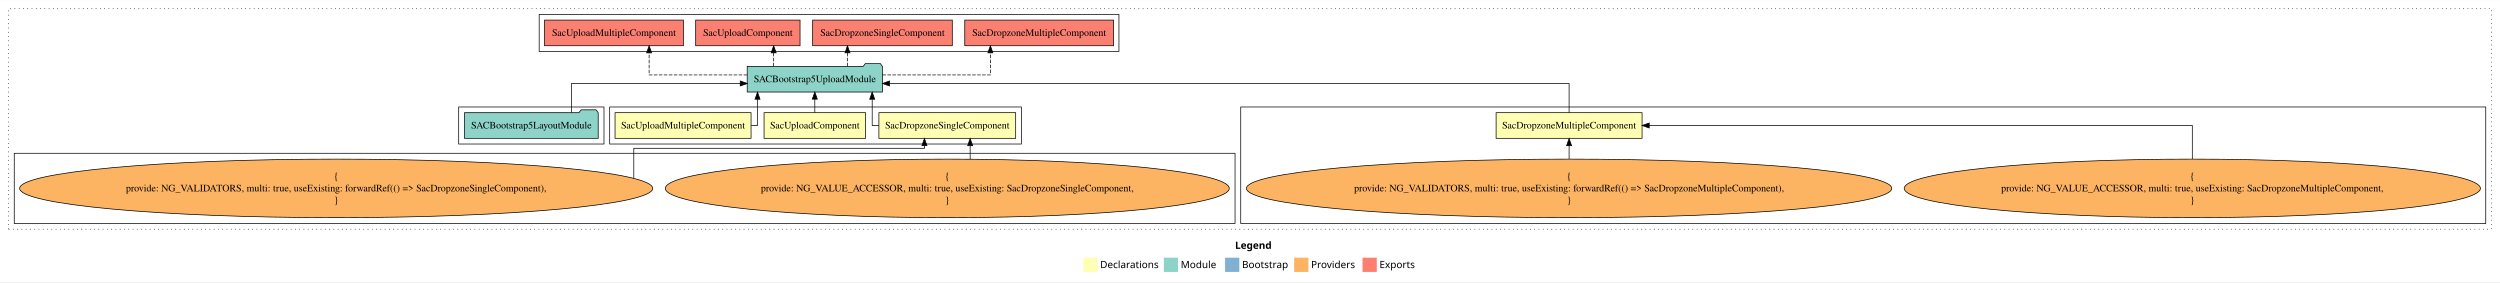
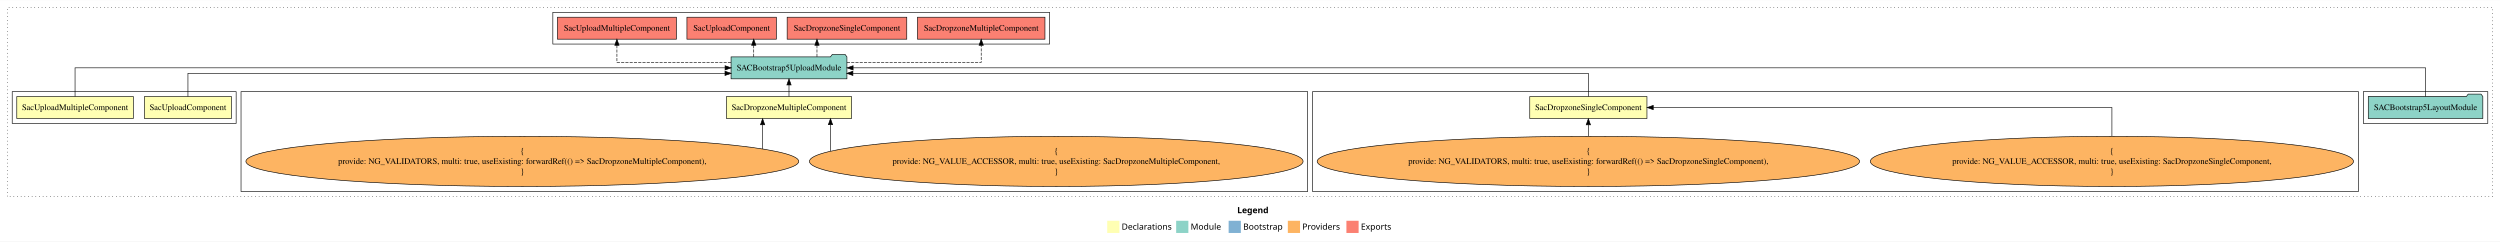
- <svg xmlns="http://www.w3.org/2000/svg" width="3510pt" height="396pt" viewBox="0.00 0.00 3510.00 395.59">
+ <svg xmlns="http://www.w3.org/2000/svg" width="4097pt" height="396pt" viewBox="0.00 0.00 4097.00 395.59">
  <g id="graph0" class="graph" transform="scale(1 1) rotate(0) translate(4 391.59)">
-     <polygon fill="white" stroke="transparent" points="-4,4 -4,-391.59 3506,-391.59 3506,4 -4,4" />
-     <text text-anchor="start" x="1730.01" y="-42.4" font-family="Times-12" font-weight="bold" font-size="14.00">Legend</text>
-     <polygon fill="#ffffb3" stroke="transparent" points="1517,-10 1517,-30 1537,-30 1537,-10 1517,-10" />
-     <text text-anchor="start" x="1540.63" y="-15.4" font-family="Times-12" font-size="14.00">  Declarations</text>
-     <polygon fill="#8dd3c7" stroke="transparent" points="1630,-10 1630,-30 1650,-30 1650,-10 1630,-10" />
-     <text text-anchor="start" x="1653.73" y="-15.4" font-family="Times-12" font-size="14.00">  Module</text>
-     <polygon fill="#80b1d3" stroke="transparent" points="1716,-10 1716,-30 1736,-30 1736,-10 1716,-10" />
-     <text text-anchor="start" x="1739.78" y="-15.4" font-family="Times-12" font-size="14.00">  Bootstrap</text>
-     <polygon fill="#fdb462" stroke="transparent" points="1813,-10 1813,-30 1833,-30 1833,-10 1813,-10" />
-     <text text-anchor="start" x="1836.67" y="-15.4" font-family="Times-12" font-size="14.00">  Providers</text>
-     <polygon fill="#fb8072" stroke="transparent" points="1909,-10 1909,-30 1929,-30 1929,-10 1909,-10" />
-     <text text-anchor="start" x="1932.73" y="-15.4" font-family="Times-12" font-size="14.00">  Exports</text>
+     <polygon fill="white" stroke="transparent" points="-4,4 -4,-391.59 4093,-391.59 4093,4 -4,4" />
+     <text text-anchor="start" x="2023.51" y="-42.4" font-family="Times-12" font-weight="bold" font-size="14.00">Legend</text>
+     <polygon fill="#ffffb3" stroke="transparent" points="1810.5,-10 1810.5,-30 1830.5,-30 1830.5,-10 1810.5,-10" />
+     <text text-anchor="start" x="1834.13" y="-15.4" font-family="Times-12" font-size="14.00">  Declarations</text>
+     <polygon fill="#8dd3c7" stroke="transparent" points="1923.5,-10 1923.5,-30 1943.5,-30 1943.5,-10 1923.5,-10" />
+     <text text-anchor="start" x="1947.23" y="-15.4" font-family="Times-12" font-size="14.00">  Module</text>
+     <polygon fill="#80b1d3" stroke="transparent" points="2009.5,-10 2009.5,-30 2029.5,-30 2029.5,-10 2009.5,-10" />
+     <text text-anchor="start" x="2033.28" y="-15.4" font-family="Times-12" font-size="14.00">  Bootstrap</text>
+     <polygon fill="#fdb462" stroke="transparent" points="2106.5,-10 2106.5,-30 2126.5,-30 2126.5,-10 2106.5,-10" />
+     <text text-anchor="start" x="2130.17" y="-15.4" font-family="Times-12" font-size="14.00">  Providers</text>
+     <polygon fill="#fb8072" stroke="transparent" points="2202.5,-10 2202.5,-30 2222.5,-30 2222.5,-10 2202.5,-10" />
+     <text text-anchor="start" x="2226.23" y="-15.4" font-family="Times-12" font-size="14.00">  Exports</text>
    <g id="clust1" class="cluster">
-       <polygon fill="none" stroke="black" stroke-dasharray="1,5" points="8,-70 8,-379.59 3494,-379.59 3494,-70 8,-70" />
+       <polygon fill="none" stroke="black" stroke-dasharray="1,5" points="8,-70 8,-379.59 4081,-379.59 4081,-70 8,-70" />
+     </g>
+     <g id="clust8" class="cluster">
+       <polygon fill="none" stroke="black" points="902,-319.59 902,-371.59 1716,-371.59 1716,-319.59 902,-319.59" />
+     </g>
+     <g id="clust7" class="cluster">
+       <polygon fill="none" stroke="black" points="3869,-189.59 3869,-241.59 4073,-241.59 4073,-189.59 3869,-189.59" />
+     </g>
+     <g id="clust4" class="cluster">
+       <polygon fill="none" stroke="black" points="2147,-78 2147,-241.59 3861,-241.59 3861,-78 2147,-78" />
    </g>
    <g id="clust3" class="cluster">
-       <polygon fill="none" stroke="black" points="1738,-78 1738,-241.59 3486,-241.59 3486,-78 1738,-78" />
+       <polygon fill="none" stroke="black" points="391,-78 391,-241.59 2139,-241.59 2139,-78 391,-78" />
    </g>
    <g id="clust2" class="cluster">
-       <polygon fill="none" stroke="black" points="852,-189.59 852,-241.59 1430,-241.59 1430,-189.59 852,-189.59" />
-     </g>
-     <g id="clust4" class="cluster">
-       <polygon fill="none" stroke="black" points="16,-78 16,-176.59 1730,-176.59 1730,-78 16,-78" />
-     </g>
-     <g id="clust8" class="cluster">
-       <polygon fill="none" stroke="black" points="753,-319.59 753,-371.59 1567,-371.59 1567,-319.59 753,-319.59" />
-     </g>
-     <g id="clust7" class="cluster">
-       <polygon fill="none" stroke="black" points="640,-189.59 640,-241.59 844,-241.59 844,-189.59 640,-189.59" />
+       <polygon fill="none" stroke="black" points="16,-189.59 16,-241.59 383,-241.59 383,-189.59 16,-189.59" />
    </g>
    <g id="node1" class="node">
-       <polygon fill="#ffffb3" stroke="black" points="2301.46,-233.59 2096.54,-233.59 2096.54,-197.59 2301.46,-197.59 2301.46,-233.59" />
-       <text text-anchor="middle" x="2199" y="-211.39" font-family="Times,serif" font-size="14.00">SacDropzoneMultipleComponent</text>
+       <polygon fill="#ffffb3" stroke="black" points="1391.46,-233.59 1186.54,-233.59 1186.54,-197.59 1391.46,-197.59 1391.46,-233.59" />
+       <text text-anchor="middle" x="1289" y="-211.39" font-family="Times,serif" font-size="14.00">SacDropzoneMultipleComponent</text>
    </g>
    <g id="node5" class="node">
-       <polygon fill="#8dd3c7" stroke="black" points="1234.93,-298.59 1231.93,-302.59 1210.93,-302.59 1207.93,-298.59 1045.07,-298.59 1045.07,-262.59 1234.93,-262.59 1234.93,-298.59" />
-       <text text-anchor="middle" x="1140" y="-276.39" font-family="Times,serif" font-size="14.00">SACBootstrap5UploadModule</text>
+       <polygon fill="#8dd3c7" stroke="black" points="1383.93,-298.59 1380.93,-302.59 1359.93,-302.59 1356.93,-298.59 1194.07,-298.59 1194.07,-262.59 1383.93,-262.59 1383.93,-298.59" />
+       <text text-anchor="middle" x="1289" y="-276.39" font-family="Times,serif" font-size="14.00">SACBootstrap5UploadModule</text>
    </g>
    <g id="edge1" class="edge">
-       <path fill="none" stroke="black" d="M2199,-233.61C2199,-250.96 2199,-274.59 2199,-274.59 2199,-274.59 1244.91,-274.59 1244.91,-274.59" />
-       <polygon fill="black" stroke="black" points="1244.91,-271.09 1234.91,-274.59 1244.91,-278.09 1244.91,-271.09" />
+       <path fill="none" stroke="black" d="M1289,-233.7C1289,-233.7 1289,-252.58 1289,-252.58" />
+       <polygon fill="black" stroke="black" points="1285.5,-252.58 1289,-262.58 1292.5,-252.58 1285.5,-252.58" />
    </g>
    <g id="node2" class="node">
-       <polygon fill="#ffffb3" stroke="black" points="1422.02,-233.59 1229.98,-233.59 1229.98,-197.59 1422.02,-197.59 1422.02,-233.59" />
-       <text text-anchor="middle" x="1326" y="-211.39" font-family="Times,serif" font-size="14.00">SacDropzoneSingleComponent</text>
+       <polygon fill="#ffffb3" stroke="black" points="2695.02,-233.59 2502.98,-233.59 2502.98,-197.59 2695.02,-197.59 2695.02,-233.59" />
+       <text text-anchor="middle" x="2599" y="-211.39" font-family="Times,serif" font-size="14.00">SacDropzoneSingleComponent</text>
    </g>
    <g id="edge4" class="edge">
-       <path fill="none" stroke="black" d="M1229.92,-215.59C1224.11,-215.59 1220.56,-215.59 1220.56,-215.59 1220.56,-215.59 1220.56,-252.48 1220.56,-252.48" />
-       <polygon fill="black" stroke="black" points="1217.06,-252.48 1220.56,-262.48 1224.06,-252.48 1217.06,-252.48" />
+       <path fill="none" stroke="black" d="M2599,-233.62C2599,-249.99 2599,-271.59 2599,-271.59 2599,-271.59 1393.74,-271.59 1393.74,-271.59" />
+       <polygon fill="black" stroke="black" points="1393.74,-268.09 1383.74,-271.59 1393.74,-275.09 1393.74,-268.09" />
    </g>
    <g id="node3" class="node">
-       <polygon fill="#ffffb3" stroke="black" points="1211.26,-233.59 1068.74,-233.59 1068.74,-197.59 1211.26,-197.59 1211.26,-233.59" />
-       <text text-anchor="middle" x="1140" y="-211.39" font-family="Times,serif" font-size="14.00">SacUploadComponent</text>
+       <polygon fill="#ffffb3" stroke="black" points="375.26,-233.59 232.74,-233.59 232.74,-197.59 375.26,-197.59 375.26,-233.59" />
+       <text text-anchor="middle" x="304" y="-211.39" font-family="Times,serif" font-size="14.00">SacUploadComponent</text>
    </g>
    <g id="edge7" class="edge">
-       <path fill="none" stroke="black" d="M1140,-233.7C1140,-233.7 1140,-252.58 1140,-252.58" />
-       <polygon fill="black" stroke="black" points="1136.5,-252.58 1140,-262.58 1143.5,-252.58 1136.5,-252.58" />
+       <path fill="none" stroke="black" d="M304,-233.62C304,-249.99 304,-271.59 304,-271.59 304,-271.59 1184.11,-271.59 1184.11,-271.59" />
+       <polygon fill="black" stroke="black" points="1184.11,-275.09 1194.11,-271.59 1184.11,-268.09 1184.11,-275.09" />
    </g>
    <g id="node4" class="node">
-       <polygon fill="#ffffb3" stroke="black" points="1050.48,-233.59 859.52,-233.59 859.52,-197.59 1050.48,-197.59 1050.48,-233.59" />
-       <text text-anchor="middle" x="955" y="-211.39" font-family="Times,serif" font-size="14.00">SacUploadMultipleComponent</text>
+       <polygon fill="#ffffb3" stroke="black" points="214.48,-233.59 23.52,-233.59 23.52,-197.59 214.48,-197.59 214.48,-233.59" />
+       <text text-anchor="middle" x="119" y="-211.39" font-family="Times,serif" font-size="14.00">SacUploadMultipleComponent</text>
    </g>
    <g id="edge8" class="edge">
-       <path fill="none" stroke="black" d="M1050.64,-215.59C1056.18,-215.59 1059.56,-215.59 1059.56,-215.59 1059.56,-215.59 1059.56,-252.48 1059.56,-252.48" />
-       <polygon fill="black" stroke="black" points="1056.06,-252.48 1059.56,-262.48 1063.06,-252.48 1056.06,-252.48" />
+       <path fill="none" stroke="black" d="M119,-233.7C119,-252.93 119,-280.59 119,-280.59 119,-280.59 1184.25,-280.59 1184.25,-280.59" />
+       <polygon fill="black" stroke="black" points="1184.25,-284.09 1194.25,-280.59 1184.25,-277.09 1184.25,-284.09" />
    </g>
    <g id="node11" class="node">
-       <polygon fill="#fb8072" stroke="black" points="1559.46,-363.59 1350.54,-363.59 1350.54,-327.59 1559.46,-327.59 1559.46,-363.59" />
-       <text text-anchor="middle" x="1455" y="-341.39" font-family="Times,serif" font-size="14.00">SacDropzoneMultipleComponent </text>
+       <polygon fill="#fb8072" stroke="black" points="1708.46,-363.59 1499.54,-363.59 1499.54,-327.59 1708.46,-327.59 1708.46,-363.59" />
+       <text text-anchor="middle" x="1604" y="-341.39" font-family="Times,serif" font-size="14.00">SacDropzoneMultipleComponent </text>
    </g>
    <g id="edge10" class="edge">
-       <path fill="none" stroke="black" stroke-dasharray="5,2" d="M1234.96,-286.59C1304.4,-286.59 1386.51,-286.59 1386.51,-286.59 1386.51,-286.59 1386.51,-317.57 1386.51,-317.57" />
-       <polygon fill="black" stroke="black" points="1383.01,-317.57 1386.51,-327.57 1390.01,-317.57 1383.01,-317.57" />
+       <path fill="none" stroke="black" stroke-dasharray="5,2" d="M1383.94,-289.59C1476.69,-289.59 1604,-289.59 1604,-289.59 1604,-289.59 1604,-317.56 1604,-317.56" />
+       <polygon fill="black" stroke="black" points="1600.5,-317.56 1604,-327.56 1607.5,-317.56 1600.5,-317.56" />
    </g>
    <g id="node12" class="node">
-       <polygon fill="#fb8072" stroke="black" points="1333.02,-363.59 1136.98,-363.59 1136.98,-327.59 1333.02,-327.59 1333.02,-363.59" />
-       <text text-anchor="middle" x="1235" y="-341.39" font-family="Times,serif" font-size="14.00">SacDropzoneSingleComponent </text>
+       <polygon fill="#fb8072" stroke="black" points="1482.02,-363.59 1285.98,-363.59 1285.98,-327.59 1482.02,-327.59 1482.02,-363.59" />
+       <text text-anchor="middle" x="1384" y="-341.39" font-family="Times,serif" font-size="14.00">SacDropzoneSingleComponent </text>
    </g>
    <g id="edge11" class="edge">
-       <path fill="none" stroke="black" stroke-dasharray="5,2" d="M1185.85,-298.7C1185.85,-298.7 1185.85,-317.58 1185.85,-317.58" />
-       <polygon fill="black" stroke="black" points="1182.35,-317.58 1185.85,-327.58 1189.35,-317.58 1182.35,-317.58" />
+       <path fill="none" stroke="black" stroke-dasharray="5,2" d="M1334.85,-298.7C1334.85,-298.7 1334.85,-317.58 1334.85,-317.58" />
+       <polygon fill="black" stroke="black" points="1331.35,-317.58 1334.85,-327.58 1338.35,-317.58 1331.35,-317.58" />
    </g>
    <g id="node13" class="node">
-       <polygon fill="#fb8072" stroke="black" points="1119.26,-363.59 972.74,-363.59 972.74,-327.59 1119.26,-327.59 1119.26,-363.59" />
-       <text text-anchor="middle" x="1046" y="-341.39" font-family="Times,serif" font-size="14.00">SacUploadComponent </text>
+       <polygon fill="#fb8072" stroke="black" points="1268.26,-363.59 1121.74,-363.59 1121.74,-327.59 1268.26,-327.59 1268.26,-363.59" />
+       <text text-anchor="middle" x="1195" y="-341.39" font-family="Times,serif" font-size="14.00">SacUploadComponent </text>
    </g>
    <g id="edge12" class="edge">
-       <path fill="none" stroke="black" stroke-dasharray="5,2" d="M1082.21,-298.7C1082.21,-298.7 1082.21,-317.58 1082.21,-317.58" />
-       <polygon fill="black" stroke="black" points="1078.71,-317.58 1082.21,-327.58 1085.71,-317.58 1078.71,-317.58" />
+       <path fill="none" stroke="black" stroke-dasharray="5,2" d="M1231.21,-298.7C1231.21,-298.7 1231.21,-317.58 1231.21,-317.58" />
+       <polygon fill="black" stroke="black" points="1227.71,-317.58 1231.21,-327.58 1234.71,-317.58 1227.71,-317.58" />
    </g>
    <g id="node14" class="node">
-       <polygon fill="#fb8072" stroke="black" points="955.48,-363.59 760.52,-363.59 760.52,-327.59 955.48,-327.59 955.48,-363.59" />
-       <text text-anchor="middle" x="858" y="-341.39" font-family="Times,serif" font-size="14.00">SacUploadMultipleComponent </text>
+       <polygon fill="#fb8072" stroke="black" points="1104.48,-363.59 909.52,-363.59 909.52,-327.59 1104.48,-327.59 1104.48,-363.59" />
+       <text text-anchor="middle" x="1007" y="-341.39" font-family="Times,serif" font-size="14.00">SacUploadMultipleComponent </text>
    </g>
    <g id="edge13" class="edge">
-       <path fill="none" stroke="black" stroke-dasharray="5,2" d="M1045.05,-286.59C980.72,-286.59 907.38,-286.59 907.38,-286.59 907.38,-286.59 907.38,-317.57 907.38,-317.57" />
-       <polygon fill="black" stroke="black" points="903.88,-317.57 907.38,-327.57 910.88,-317.57 903.88,-317.57" />
+       <path fill="none" stroke="black" stroke-dasharray="5,2" d="M1193.92,-289.59C1112.05,-289.59 1007,-289.59 1007,-289.59 1007,-289.59 1007,-317.56 1007,-317.56" />
+       <polygon fill="black" stroke="black" points="1003.5,-317.56 1007,-327.56 1010.5,-317.56 1003.5,-317.56" />
    </g>
    <g id="node6" class="node">
-       <ellipse fill="#fdb462" stroke="black" cx="3074" cy="-127.3" rx="404.48" ry="41.09" />
-       <text text-anchor="middle" x="3074" y="-139.9" font-family="Times,serif" font-size="14.00">{</text>
-       <text text-anchor="middle" x="3074" y="-123.1" font-family="Times,serif" font-size="14.00">    provide: NG_VALUE_ACCESSOR, multi: true, useExisting: SacDropzoneMultipleComponent,</text>
-       <text text-anchor="middle" x="3074" y="-106.3" font-family="Times,serif" font-size="14.00">}</text>
+       <ellipse fill="#fdb462" stroke="black" cx="1727" cy="-127.3" rx="404.48" ry="41.09" />
+       <text text-anchor="middle" x="1727" y="-139.9" font-family="Times,serif" font-size="14.00">{</text>
+       <text text-anchor="middle" x="1727" y="-123.1" font-family="Times,serif" font-size="14.00">    provide: NG_VALUE_ACCESSOR, multi: true, useExisting: SacDropzoneMultipleComponent,</text>
+       <text text-anchor="middle" x="1727" y="-106.3" font-family="Times,serif" font-size="14.00">}</text>
    </g>
    <g id="edge2" class="edge">
-       <path fill="none" stroke="black" d="M3074,-168.6C3074,-191.58 3074,-215.59 3074,-215.59 3074,-215.59 2311.52,-215.59 2311.52,-215.59" />
-       <polygon fill="black" stroke="black" points="2311.52,-212.09 2301.52,-215.59 2311.52,-219.09 2311.52,-212.09" />
+       <path fill="none" stroke="black" d="M1357,-144.32C1357,-144.32 1357,-187.4 1357,-187.4" />
+       <polygon fill="black" stroke="black" points="1353.5,-187.4 1357,-197.4 1360.5,-187.4 1353.5,-187.4" />
    </g>
    <g id="node7" class="node">
-       <ellipse fill="#fdb462" stroke="black" cx="2199" cy="-127.3" rx="452.99" ry="41.09" />
-       <text text-anchor="middle" x="2199" y="-139.9" font-family="Times,serif" font-size="14.00">{</text>
-       <text text-anchor="middle" x="2199" y="-123.1" font-family="Times,serif" font-size="14.00">    provide: NG_VALIDATORS, multi: true, useExisting: forwardRef(() =&gt; SacDropzoneMultipleComponent),</text>
-       <text text-anchor="middle" x="2199" y="-106.3" font-family="Times,serif" font-size="14.00">}</text>
+       <ellipse fill="#fdb462" stroke="black" cx="852" cy="-127.3" rx="452.99" ry="41.09" />
+       <text text-anchor="middle" x="852" y="-139.9" font-family="Times,serif" font-size="14.00">{</text>
+       <text text-anchor="middle" x="852" y="-123.1" font-family="Times,serif" font-size="14.00">    provide: NG_VALIDATORS, multi: true, useExisting: forwardRef(() =&gt; SacDropzoneMultipleComponent),</text>
+       <text text-anchor="middle" x="852" y="-106.3" font-family="Times,serif" font-size="14.00">}</text>
    </g>
    <g id="edge3" class="edge">
-       <path fill="none" stroke="black" d="M2199,-168.6C2199,-168.6 2199,-187.26 2199,-187.26" />
-       <polygon fill="black" stroke="black" points="2195.5,-187.26 2199,-197.26 2202.5,-187.26 2195.5,-187.26" />
+       <path fill="none" stroke="black" d="M1245.76,-147.77C1245.76,-147.77 1245.76,-187.32 1245.76,-187.32" />
+       <polygon fill="black" stroke="black" points="1242.26,-187.32 1245.76,-197.32 1249.26,-187.32 1242.26,-187.32" />
    </g>
    <g id="node8" class="node">
-       <ellipse fill="#fdb462" stroke="black" cx="1326" cy="-127.3" rx="395.88" ry="41.09" />
-       <text text-anchor="middle" x="1326" y="-139.9" font-family="Times,serif" font-size="14.00">{</text>
-       <text text-anchor="middle" x="1326" y="-123.1" font-family="Times,serif" font-size="14.00">    provide: NG_VALUE_ACCESSOR, multi: true, useExisting: SacDropzoneSingleComponent,</text>
-       <text text-anchor="middle" x="1326" y="-106.3" font-family="Times,serif" font-size="14.00">}</text>
+       <ellipse fill="#fdb462" stroke="black" cx="3457" cy="-127.3" rx="395.88" ry="41.09" />
+       <text text-anchor="middle" x="3457" y="-139.9" font-family="Times,serif" font-size="14.00">{</text>
+       <text text-anchor="middle" x="3457" y="-123.1" font-family="Times,serif" font-size="14.00">    provide: NG_VALUE_ACCESSOR, multi: true, useExisting: SacDropzoneSingleComponent,</text>
+       <text text-anchor="middle" x="3457" y="-106.3" font-family="Times,serif" font-size="14.00">}</text>
    </g>
    <g id="edge5" class="edge">
-       <path fill="none" stroke="black" d="M1358.09,-168.6C1358.09,-168.6 1358.09,-187.26 1358.09,-187.26" />
-       <polygon fill="black" stroke="black" points="1354.59,-187.26 1358.09,-197.26 1361.59,-187.26 1354.59,-187.26" />
+       <path fill="none" stroke="black" d="M3457,-168.6C3457,-191.58 3457,-215.59 3457,-215.59 3457,-215.59 2705.34,-215.59 2705.34,-215.59" />
+       <polygon fill="black" stroke="black" points="2705.34,-212.09 2695.34,-215.59 2705.34,-219.09 2705.34,-212.09" />
    </g>
    <g id="node9" class="node">
-       <ellipse fill="#fdb462" stroke="black" cx="468" cy="-127.3" rx="444.4" ry="41.09" />
-       <text text-anchor="middle" x="468" y="-139.9" font-family="Times,serif" font-size="14.00">{</text>
-       <text text-anchor="middle" x="468" y="-123.1" font-family="Times,serif" font-size="14.00">    provide: NG_VALIDATORS, multi: true, useExisting: forwardRef(() =&gt; SacDropzoneSingleComponent),</text>
-       <text text-anchor="middle" x="468" y="-106.3" font-family="Times,serif" font-size="14.00">}</text>
+       <ellipse fill="#fdb462" stroke="black" cx="2599" cy="-127.3" rx="444.4" ry="41.09" />
+       <text text-anchor="middle" x="2599" y="-139.9" font-family="Times,serif" font-size="14.00">{</text>
+       <text text-anchor="middle" x="2599" y="-123.1" font-family="Times,serif" font-size="14.00">    provide: NG_VALIDATORS, multi: true, useExisting: forwardRef(() =&gt; SacDropzoneSingleComponent),</text>
+       <text text-anchor="middle" x="2599" y="-106.3" font-family="Times,serif" font-size="14.00">}</text>
    </g>
    <g id="edge6" class="edge">
-       <path fill="none" stroke="black" d="M885.85,-141.5C885.85,-158.18 885.85,-183.59 885.85,-183.59 885.85,-183.59 1293.91,-183.59 1293.91,-183.59 1293.91,-183.59 1293.91,-187.35 1293.91,-187.35" />
-       <polygon fill="black" stroke="black" points="1290.41,-187.35 1293.91,-197.35 1297.41,-187.35 1290.41,-187.35" />
+       <path fill="none" stroke="black" d="M2599,-168.6C2599,-168.6 2599,-187.26 2599,-187.26" />
+       <polygon fill="black" stroke="black" points="2595.5,-187.26 2599,-197.26 2602.5,-187.26 2595.5,-187.26" />
    </g>
    <g id="node10" class="node">
-       <polygon fill="#8dd3c7" stroke="black" points="835.87,-233.59 832.87,-237.59 811.87,-237.59 808.87,-233.59 648.13,-233.59 648.13,-197.59 835.87,-197.59 835.87,-233.59" />
-       <text text-anchor="middle" x="742" y="-211.39" font-family="Times,serif" font-size="14.00">SACBootstrap5LayoutModule</text>
+       <polygon fill="#8dd3c7" stroke="black" points="4064.87,-233.59 4061.87,-237.59 4040.87,-237.59 4037.87,-233.59 3877.13,-233.59 3877.13,-197.59 4064.87,-197.59 4064.87,-233.59" />
+       <text text-anchor="middle" x="3971" y="-211.39" font-family="Times,serif" font-size="14.00">SACBootstrap5LayoutModule</text>
    </g>
    <g id="edge9" class="edge">
-       <path fill="none" stroke="black" d="M798.35,-233.61C798.35,-250.96 798.35,-274.59 798.35,-274.59 798.35,-274.59 1035.28,-274.59 1035.28,-274.59" />
-       <polygon fill="black" stroke="black" points="1035.28,-278.09 1045.28,-274.59 1035.28,-271.09 1035.28,-278.09" />
+       <path fill="none" stroke="black" d="M3971,-233.7C3971,-252.93 3971,-280.59 3971,-280.59 3971,-280.59 1394.06,-280.59 1394.06,-280.59" />
+       <polygon fill="black" stroke="black" points="1394.06,-277.09 1384.06,-280.59 1394.06,-284.09 1394.06,-277.09" />
    </g>
  </g>
</svg>
